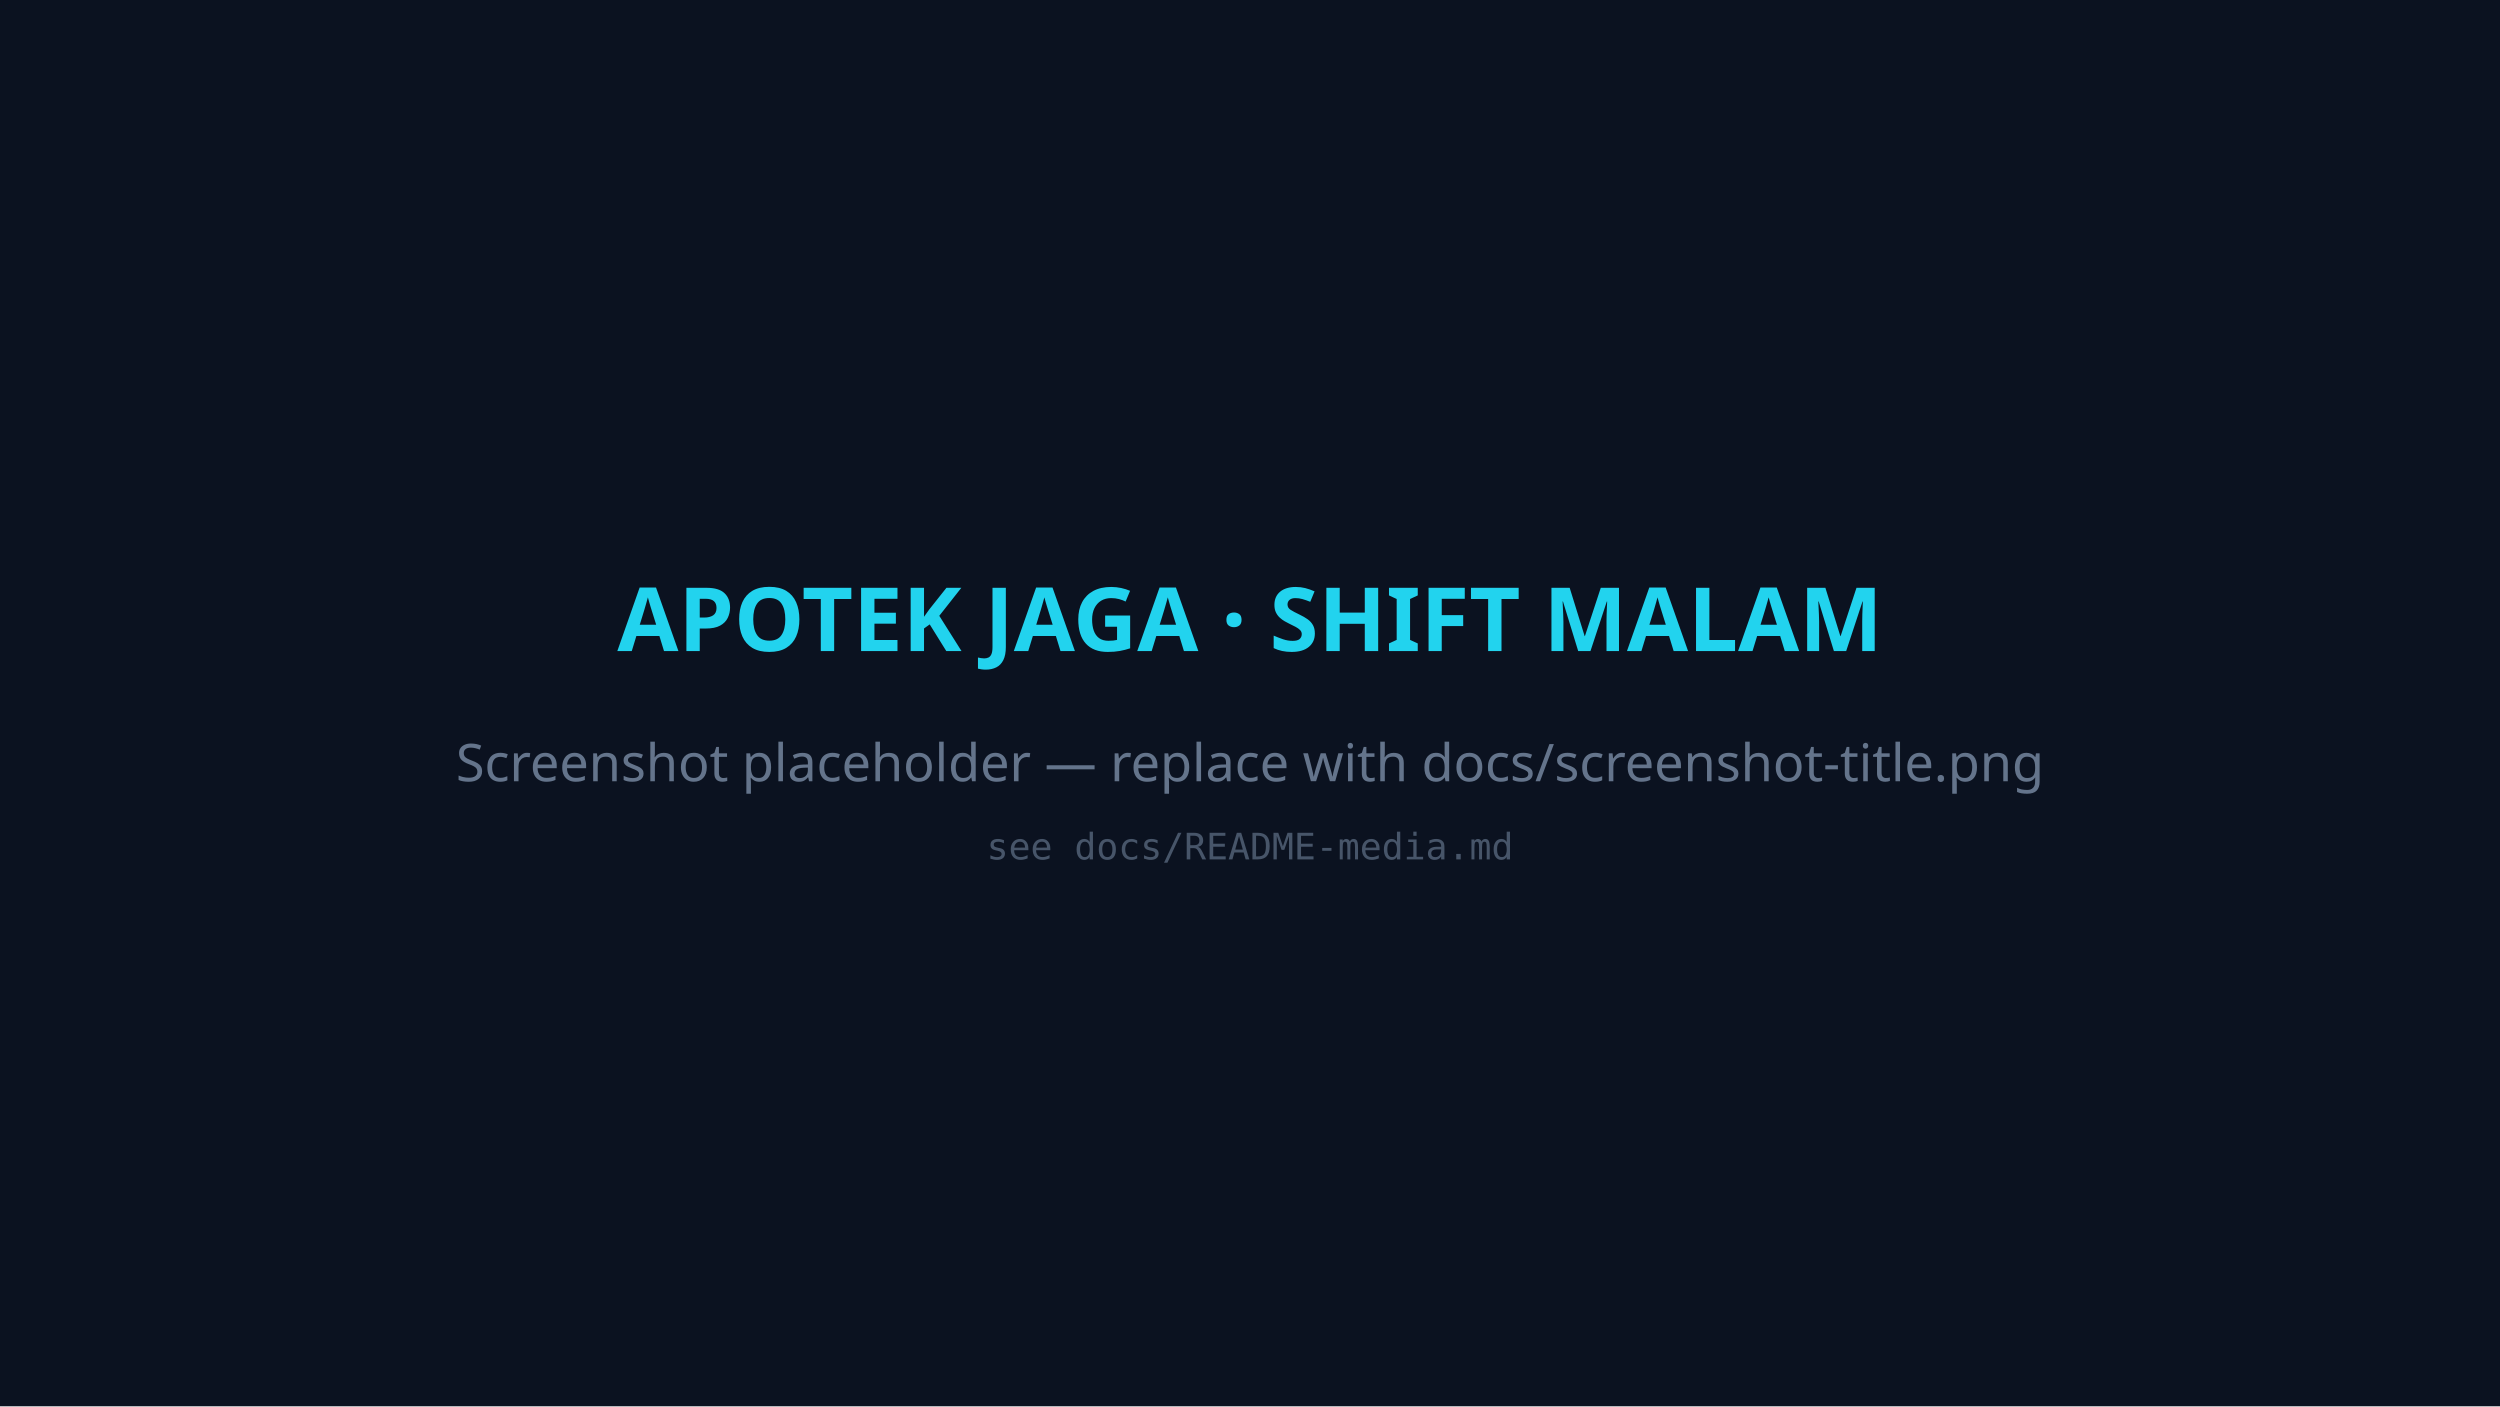
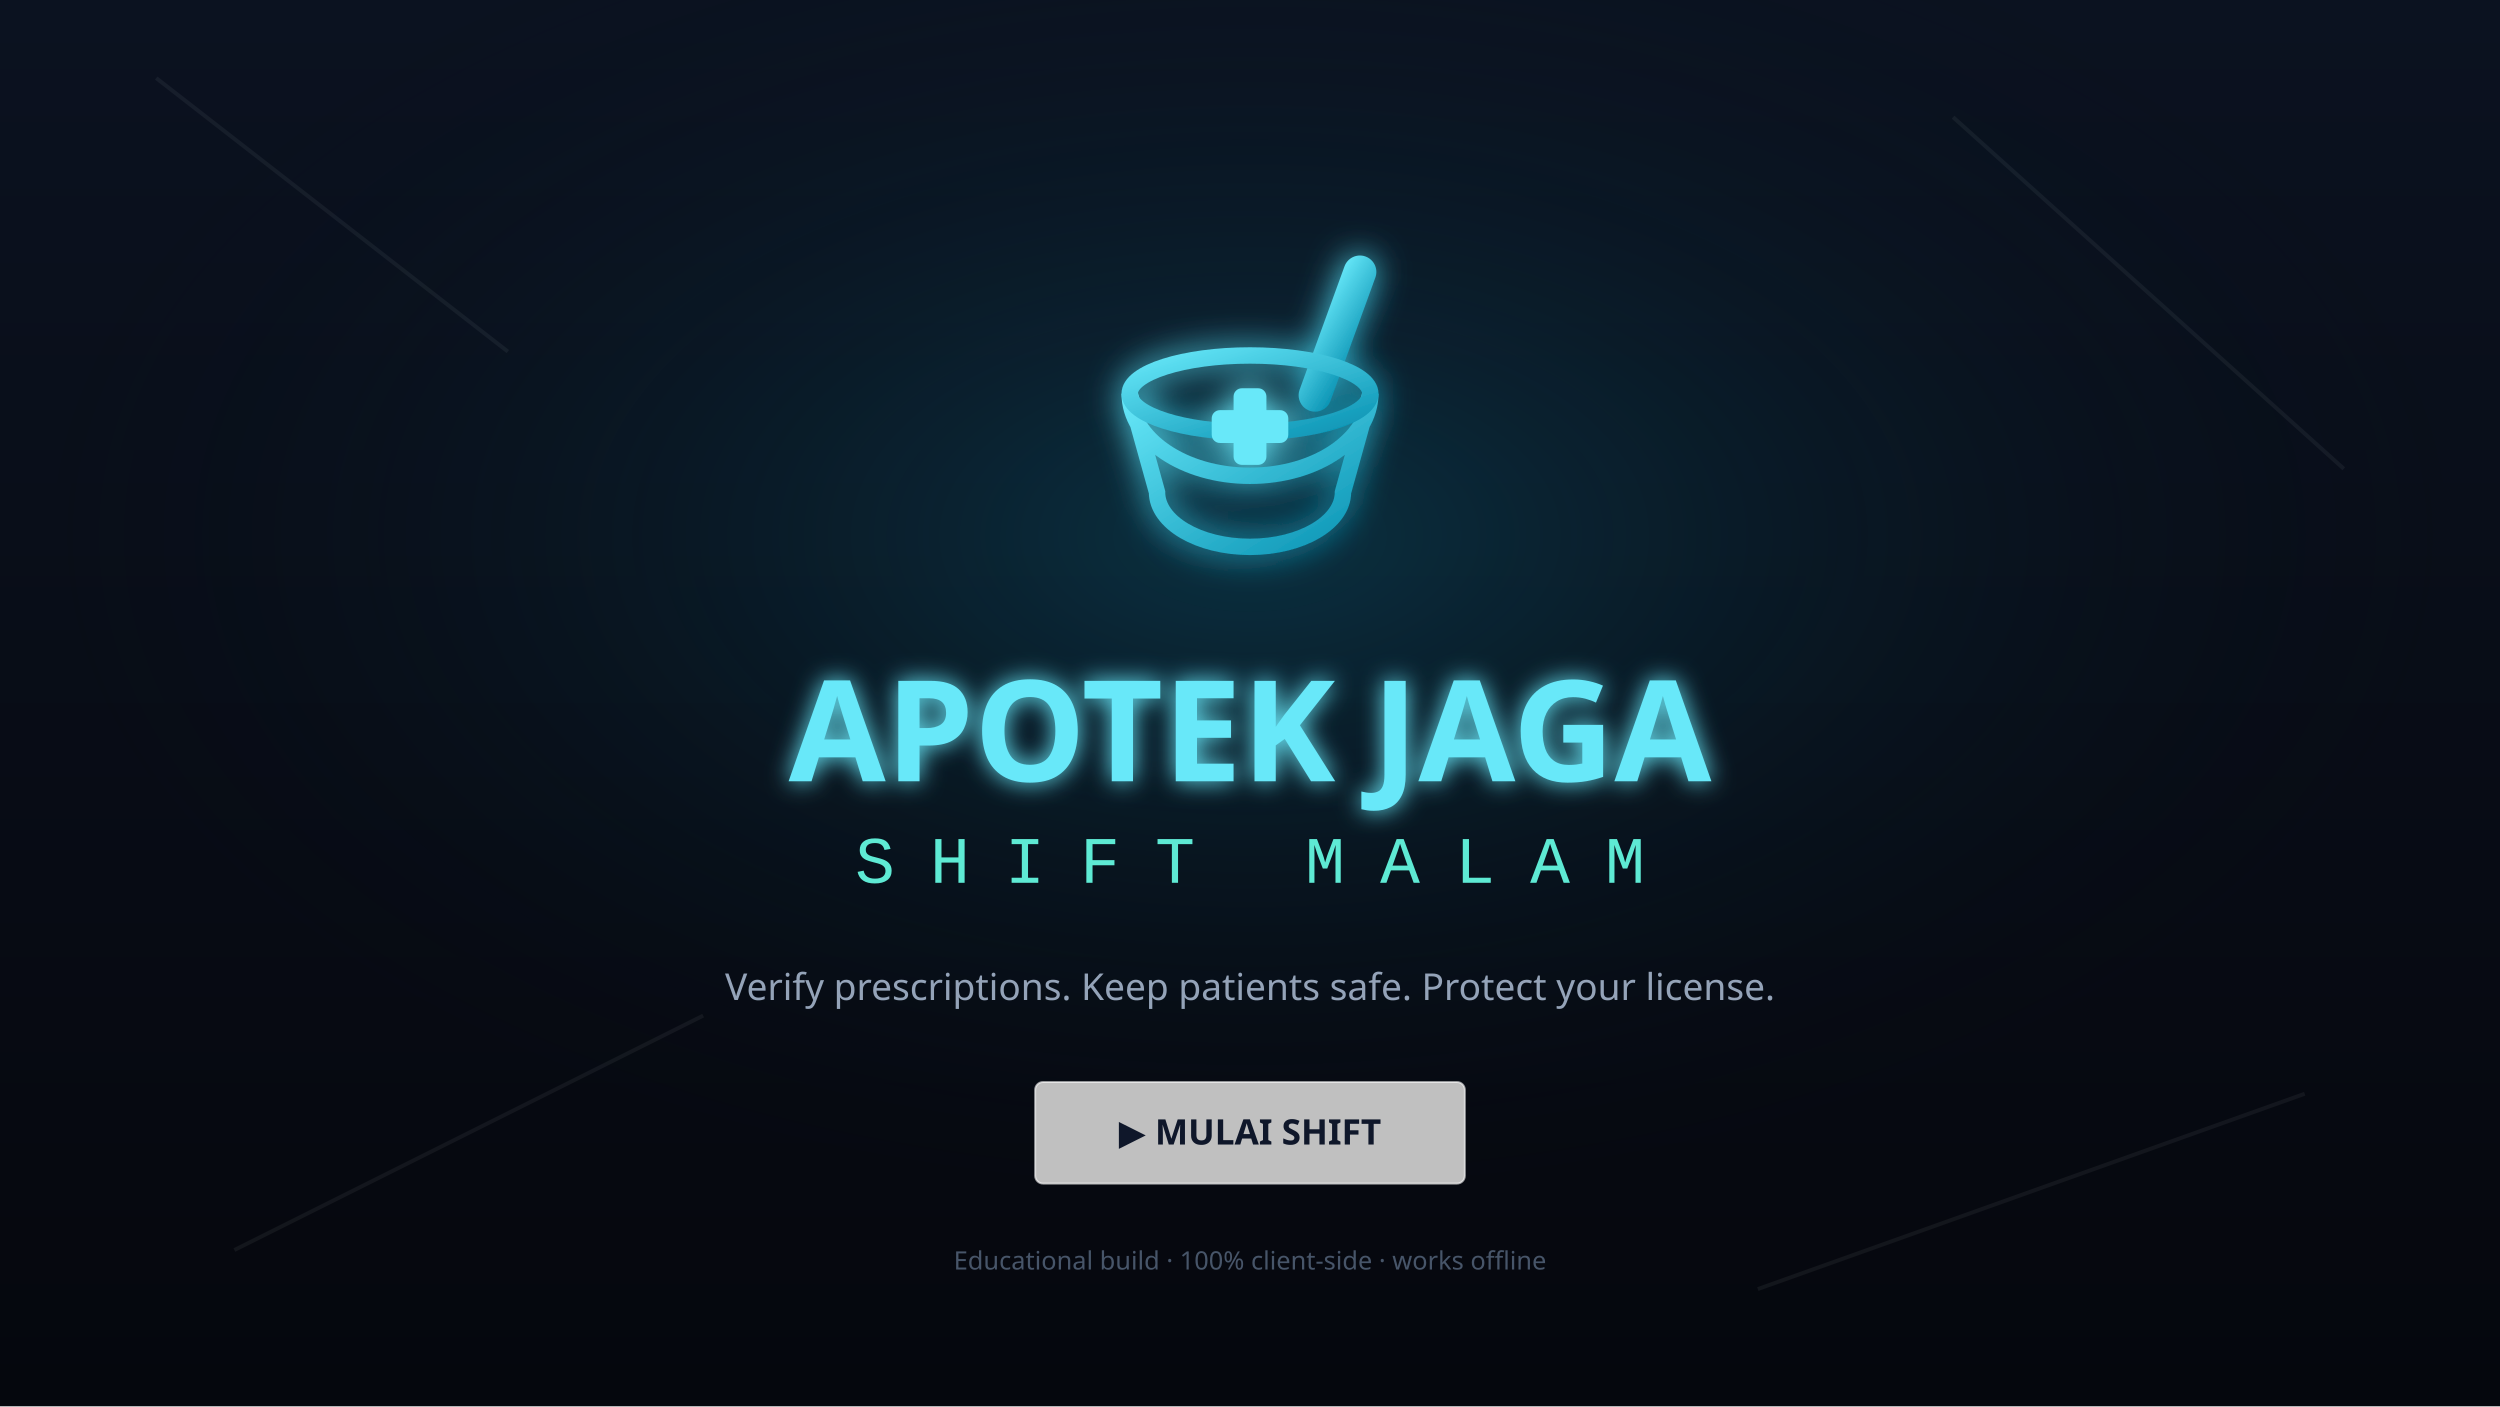
- <svg xmlns="http://www.w3.org/2000/svg" width="960" height="540" viewBox="0 0 960 540">
-   <rect width="960" height="540" fill="#0b1220" />
-   <text x="480" y="250" text-anchor="middle" font-family="system-ui, sans-serif" font-size="34" font-weight="800" fill="#22d3ee">APOTEK JAGA · SHIFT MALAM</text>
-   <text x="480" y="300" text-anchor="middle" font-family="system-ui, sans-serif" font-size="20" fill="#64748b">Screenshot placeholder — replace with docs/screenshot-title.png</text>
-   <text x="480" y="330" text-anchor="middle" font-family="monospace" font-size="14" fill="#475569">see docs/README-media.md</text>
+ <svg xmlns="http://www.w3.org/2000/svg" width="1280" height="720" viewBox="0 0 1280 720" role="img" aria-label="Apotek Jaga title screen">
+   <defs>
+     <linearGradient id="bg" x1="0" y1="0" x2="0" y2="1">
+       <stop offset="0" stop-color="#0b1220" />
+       <stop offset="1" stop-color="#05070d" />
+     </linearGradient>
+     <linearGradient id="neon" x1="0" y1="0" x2="1" y2="1">
+       <stop offset="0" stop-color="#67e8f9" />
+       <stop offset="1" stop-color="#0891b2" />
+     </linearGradient>
+     <filter id="glow" x="-50%" y="-50%" width="200%" height="200%">
+       <feGaussianBlur stdDeviation="6" result="b" />
+       <feMerge>
+         <feMergeNode in="b" />
+         <feMergeNode in="SourceGraphic" />
+       </feMerge>
+     </filter>
+     <radialGradient id="halo" cx="50%" cy="38%" r="50%">
+       <stop offset="0" stop-color="#0e7490" stop-opacity="0.35" />
+       <stop offset="1" stop-color="#05070d" stop-opacity="0" />
+     </radialGradient>
+   </defs>
+   <rect width="1280" height="720" fill="url(#bg)" />
+   <rect width="1280" height="720" fill="url(#halo)" />
+   <g opacity="0.06" stroke="#e2e8f0" stroke-width="2">
+     <line x1="80" y1="40" x2="260" y2="180" />
+     <line x1="1000" y1="60" x2="1200" y2="240" />
+     <line x1="120" y1="640" x2="360" y2="520" />
+     <line x1="900" y1="660" x2="1180" y2="560" />
+   </g>
+   <g transform="translate(640,210) scale(1.4)" filter="url(#glow)">
+     <rect x="26" y="-58" width="12" height="60" rx="6" fill="url(#neon)" transform="rotate(20 32 -28)" />
+     <path d="M -44 -6 A 44 30 0 0 0 44 -6 L 34 30 A 34 20 0 0 1 -34 30 Z" fill="none" stroke="url(#neon)" stroke-width="6" />
+     <ellipse cx="0" cy="-6" rx="44" ry="14" fill="none" stroke="url(#neon)" stroke-width="6" />
+     <g transform="translate(0,6)">
+       <rect x="-6" y="-14" width="12" height="28" rx="3" fill="#67e8f9" />
+       <rect x="-14" y="-6" width="28" height="12" rx="3" fill="#67e8f9" />
+     </g>
+   </g>
+   <text x="640" y="400" text-anchor="middle" font-family="'Segoe UI', system-ui, sans-serif" font-size="72" font-weight="800" fill="#67e8f9" filter="url(#glow)">APOTEK JAGA</text>
+   <text x="640" y="452" text-anchor="middle" font-family="'Courier New', monospace" font-size="34" letter-spacing="18" fill="#5eead4">SHIFT MALAM</text>
+   <text x="640" y="512" text-anchor="middle" font-family="'Segoe UI', system-ui, sans-serif" font-size="19" fill="#94a3b8">Verify prescriptions. Keep patients safe. Protect your license.</text>
+   <g transform="translate(640,580)">
+     <rect x="-110" y="-26" width="220" height="52" rx="4" fill="#c0c0c0" />
+     <rect x="-110" y="-26" width="220" height="52" rx="4" fill="none" stroke="#ffffff" stroke-opacity="0.6" />
+     <text x="0" y="6" text-anchor="middle" font-family="'Segoe UI', system-ui, sans-serif" font-size="18" font-weight="700" fill="#0f172a">▶  MULAI SHIFT</text>
+   </g>
+   <text x="640" y="650" text-anchor="middle" font-family="'Segoe UI', system-ui, sans-serif" font-size="13" fill="#475569">Educational build · 100% client-side · works offline</text>
</svg>
